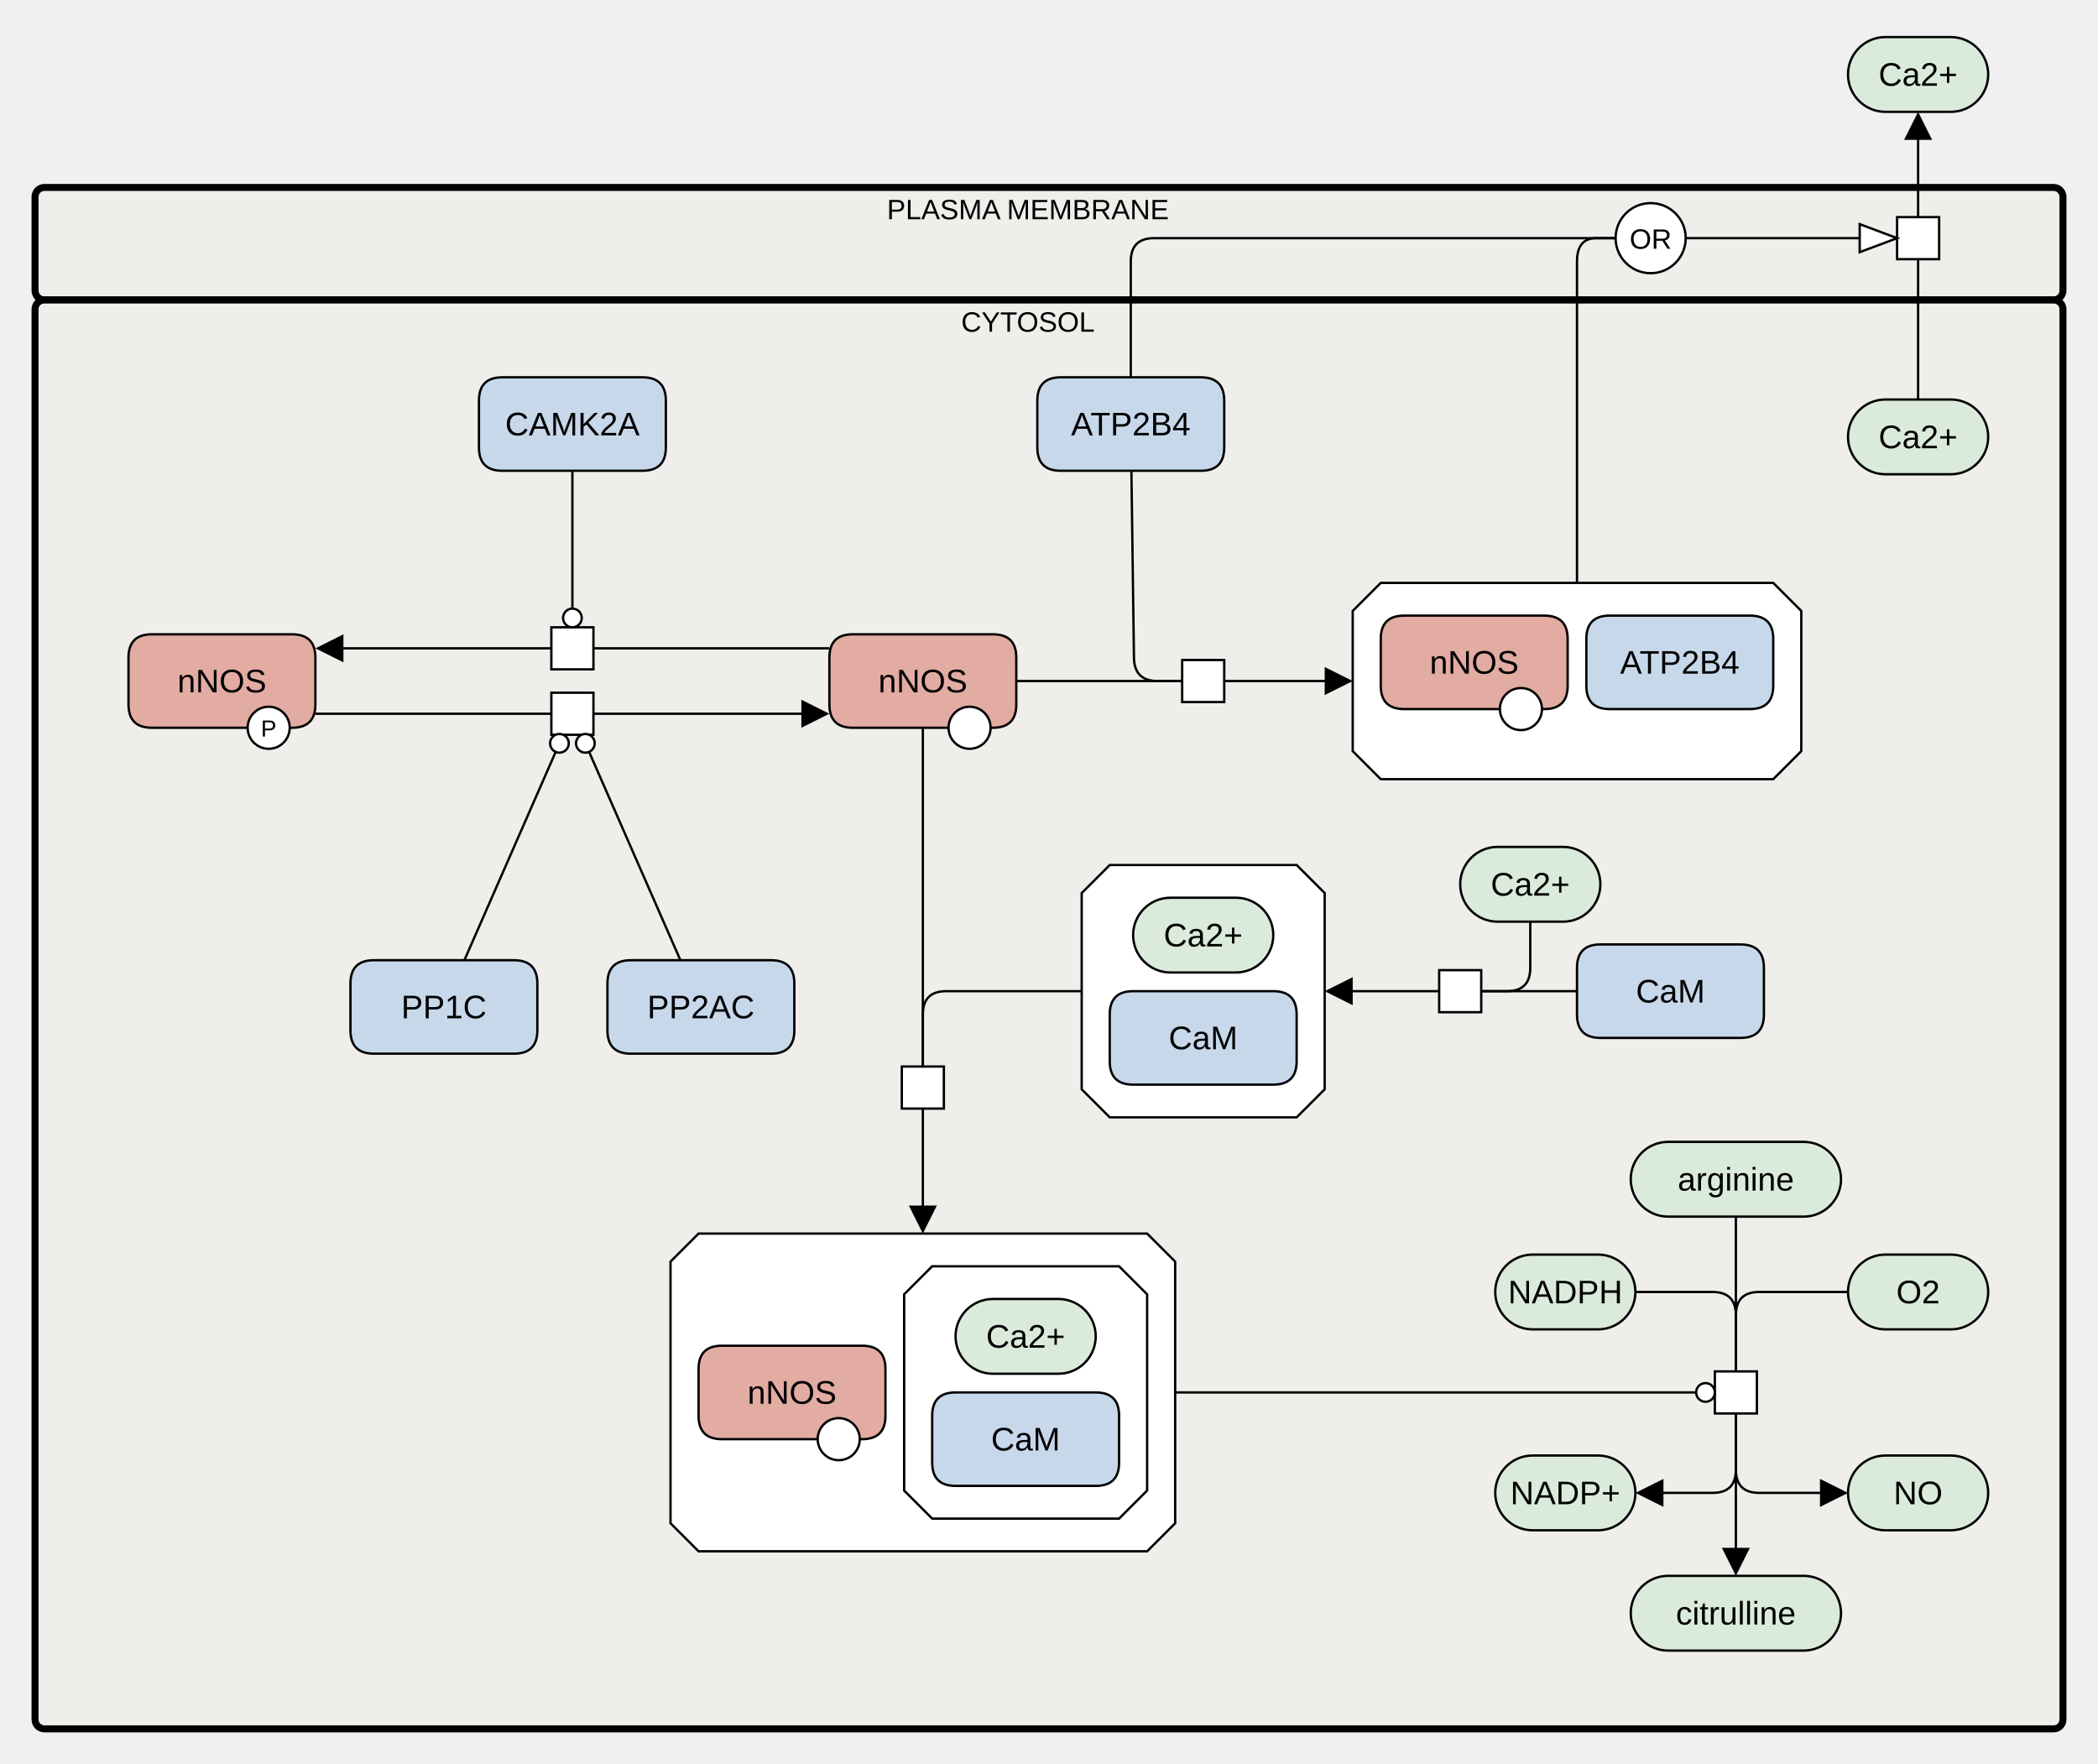
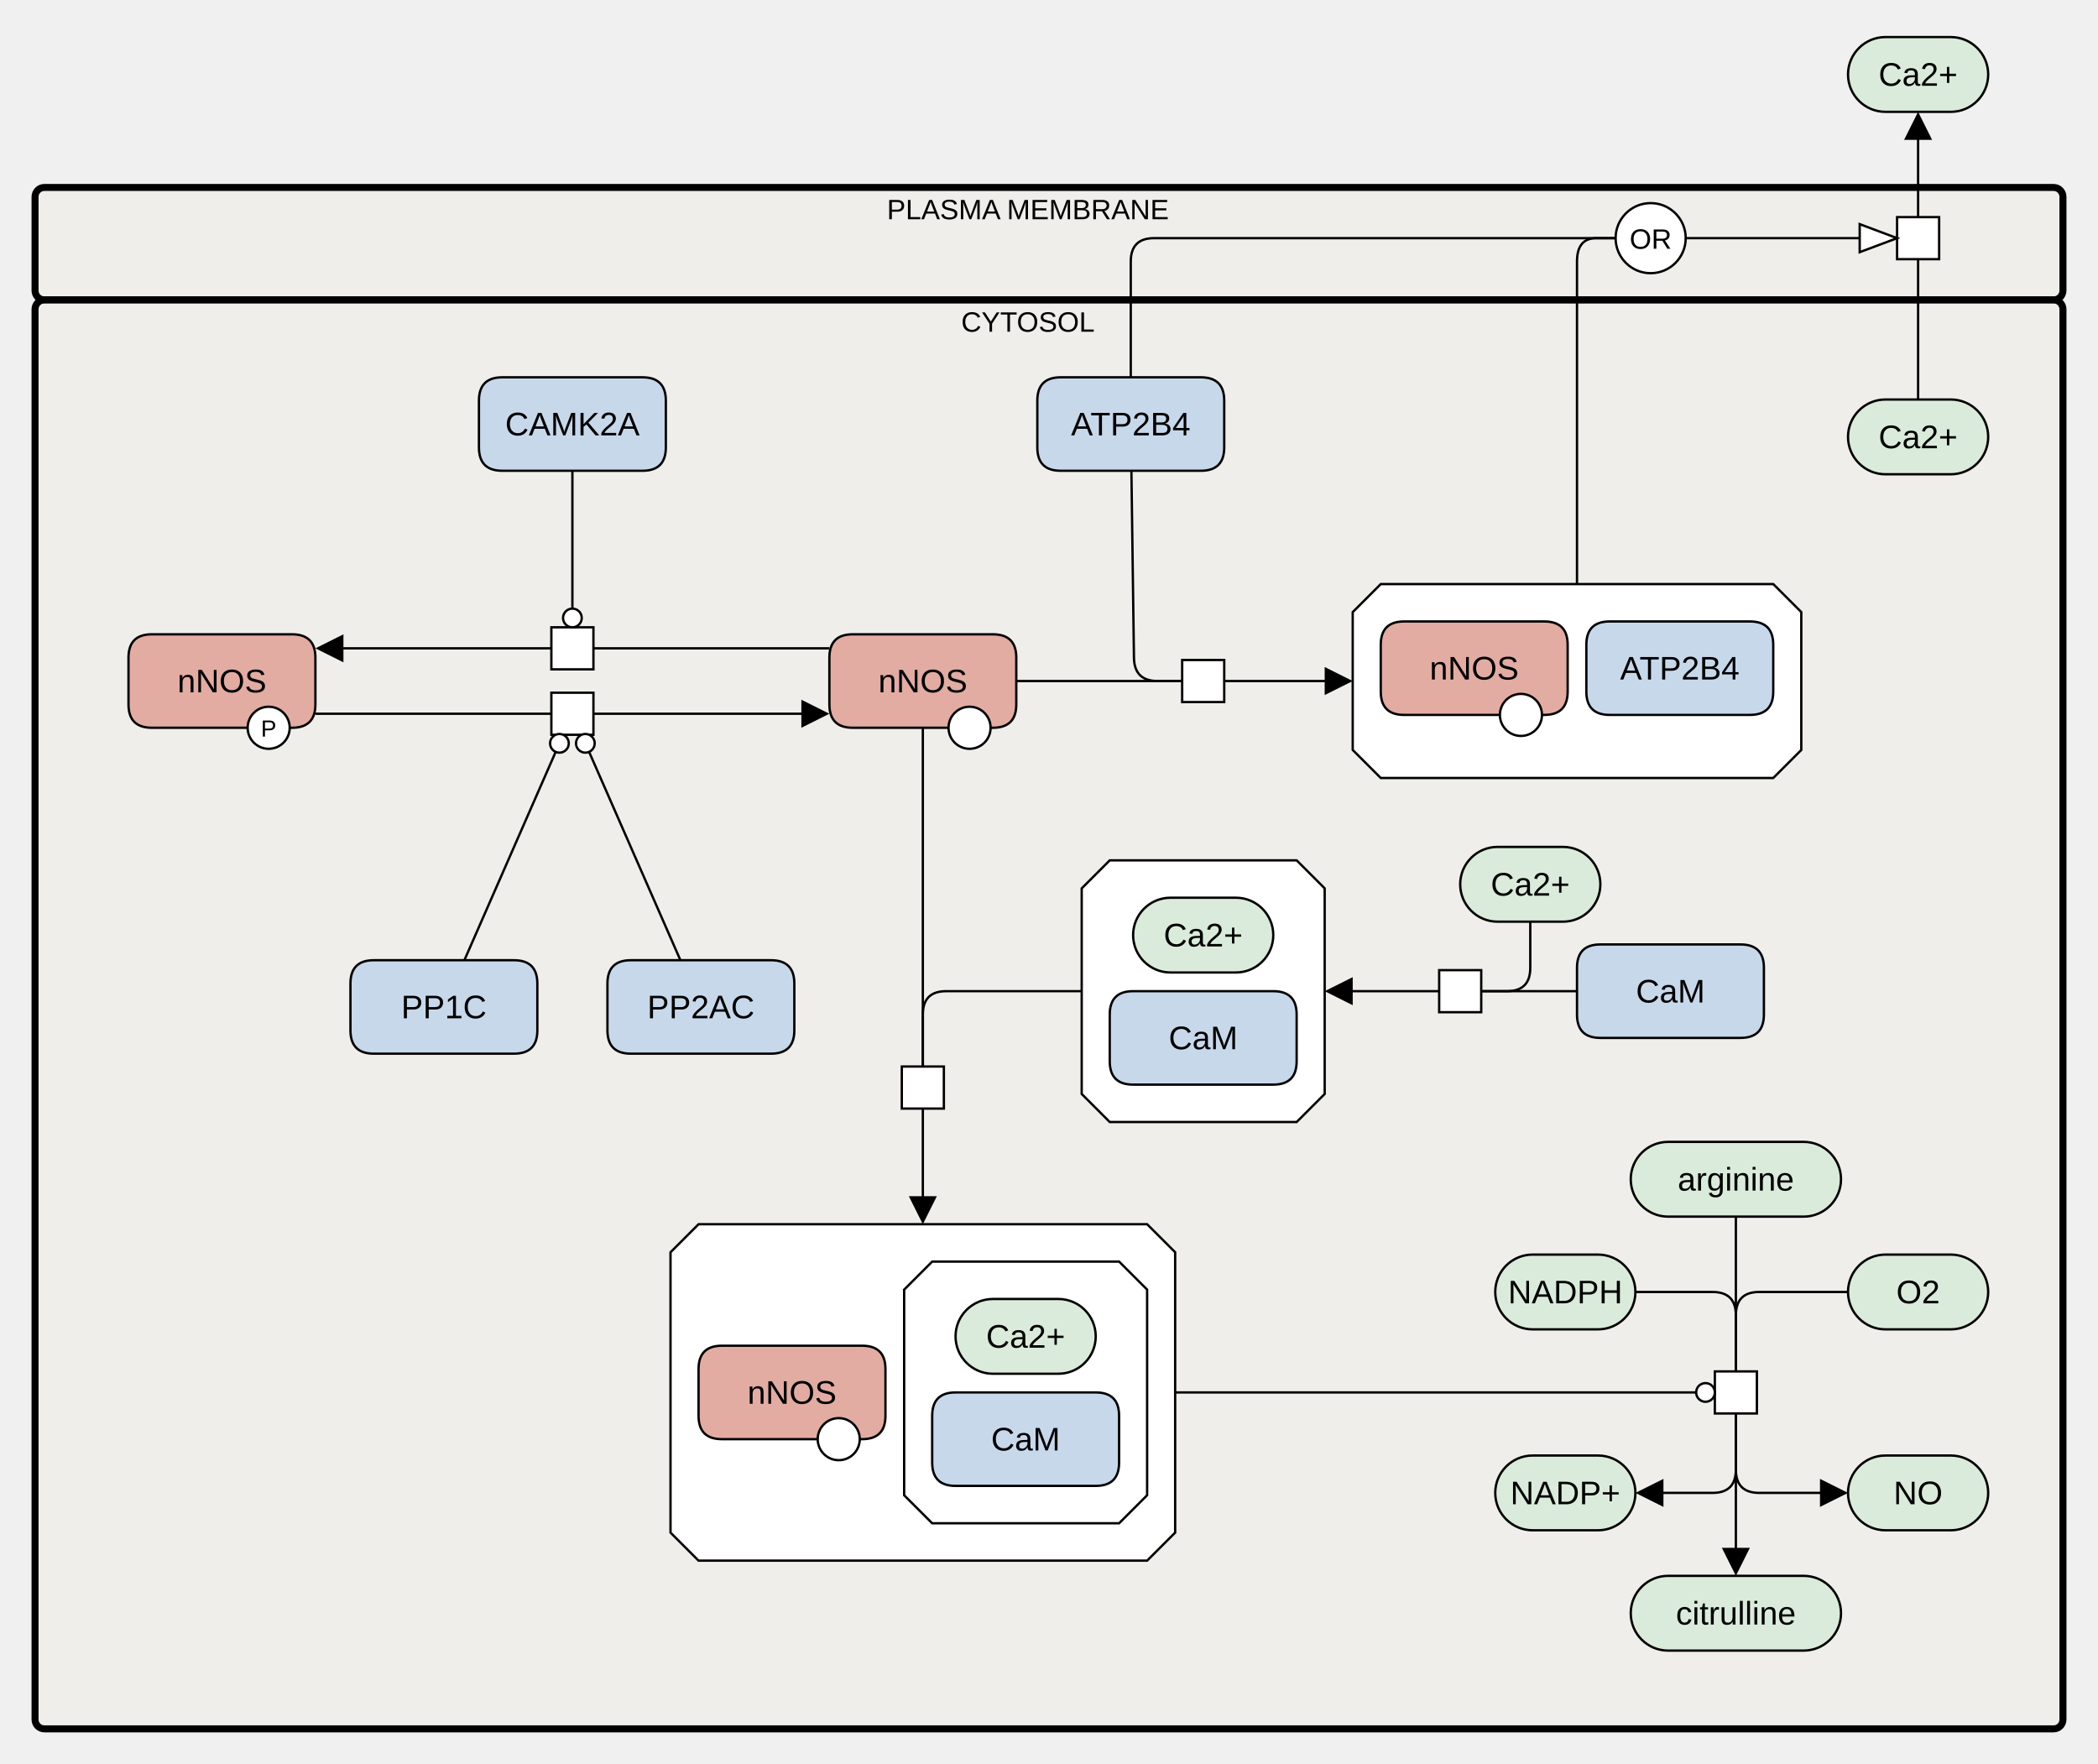
<svg xmlns="http://www.w3.org/2000/svg" width="898" height="755" viewBox="0 0 898 755" stroke-linecap="butt" stroke-miterlimit="10">
  <g transform="translate(-205,336)">
    <path d="M220 -251.766 C220 -253.975 221.791 -255.766 224 -255.766 L1084 -255.766 C1086.209 -255.766 1088 -253.975 1088 -251.766 L1088 -211.633 C1088 -209.424 1086.209 -207.633 1084 -207.633 L224 -207.633 C221.791 -207.633 220 -209.424 220 -211.633 Z" fill="#EDEBE4" fill-opacity="0.447" stroke="none" />
    <path d="M220 -251.766 C220 -253.975 221.791 -255.766 224 -255.766 L1084 -255.766 C1086.209 -255.766 1088 -253.975 1088 -251.766 L1088 -211.633 C1088 -209.424 1086.209 -207.633 1084 -207.633 L224 -207.633 C221.791 -207.633 220 -209.424 220 -211.633 Z" fill="none" stroke="#000000" stroke-width="3" />
    <text x="644.981" y="-242.164" text-anchor="middle" font-family="'Dialog', Arial, Helvetica, sans-serif" font-size="12" fill="#000000" stroke="none" xml:space="preserve">PLASMA MEMBRANE</text>
    <path d="M220 -203.633 C220 -205.842 221.791 -207.633 224 -207.633 L1084 -207.633 C1086.209 -207.633 1088 -205.842 1088 -203.633 L1088 400 C1088 402.209 1086.209 404 1084 404 L224 404 C221.791 404 220 402.209 220 400 Z" fill="#EDEBE4" fill-opacity="0.447" stroke="none" />
    <path d="M220 -203.633 C220 -205.842 221.791 -207.633 224 -207.633 L1084 -207.633 C1086.209 -207.633 1088 -205.842 1088 -203.633 L1088 400 C1088 402.209 1086.209 404 1084 404 L224 404 C221.791 404 220 402.209 220 400 Z" fill="none" stroke="#000000" stroke-width="3" />
    <text x="644.981" y="-194.031" text-anchor="middle" font-family="'Dialog', Arial, Helvetica, sans-serif" font-size="12" fill="#000000" stroke="none" xml:space="preserve">CYTOSOL</text>
    <path d="M903 168.75 C903 159.913 910.163 152.75 919 152.75 L977 152.75 C985.837 152.75 993 159.913 993 168.75 L993 168.75 C993 177.587 985.837 184.75 977 184.75 L919 184.75 C910.163 184.75 903 177.587 903 168.75 Z" fill="#DBEBDB" stroke="none" />
    <path d="M903 168.75 C903 159.913 910.163 152.75 919 152.75 L977 152.75 C985.837 152.75 993 159.913 993 168.75 L993 168.75 C993 177.587 985.837 184.75 977 184.75 L919 184.75 C910.163 184.75 903 177.587 903 168.75 Z" fill="none" stroke="#000000" />
    <text x="948" y="173.6" text-anchor="middle" font-family="Arial, Helvetica, sans-serif" font-size="14" fill="#000000" stroke="none" xml:space="preserve">arginine</text>
    <path d="M939 251 L957 251 L957 269 L939 269 Z" fill="#FFFFFF" stroke="none" />
    <path d="M939 251 L957 251 L957 269 L939 269 Z" fill="none" stroke="#000000" />
    <path d="M903 354.5 C903 345.663 910.163 338.5 919 338.5 L977 338.5 C985.837 338.5 993 345.663 993 354.5 L993 354.5 C993 363.337 985.837 370.5 977 370.5 L919 370.5 C910.163 370.5 903 363.337 903 354.5 Z" fill="#DBEBDB" stroke="none" />
    <path d="M903 354.5 C903 345.663 910.163 338.5 919 338.5 L977 338.5 C985.837 338.5 993 345.663 993 354.5 L993 354.5 C993 363.337 985.837 370.5 977 370.5 L919 370.5 C910.163 370.5 903 363.337 903 354.5 Z" fill="none" stroke="#000000" />
    <text x="948" y="359.35" text-anchor="middle" font-family="Arial, Helvetica, sans-serif" font-size="14" fill="#000000" stroke="none" xml:space="preserve">citrulline</text>
    <path d="M845 217 C845 208.163 852.163 201 861 201 L889 201 C897.837 201 905 208.163 905 217 L905 217 C905 225.837 897.837 233 889 233 L861 233 C852.163 233 845 225.837 845 217 Z" fill="#DBEBDB" stroke="none" />
    <path d="M845 217 C845 208.163 852.163 201 861 201 L889 201 C897.837 201 905 208.163 905 217 L905 217 C905 225.837 897.837 233 889 233 L861 233 C852.163 233 845 225.837 845 217 Z" fill="none" stroke="#000000" />
    <text x="875" y="221.85" text-anchor="middle" font-family="Arial, Helvetica, sans-serif" font-size="14" fill="#000000" stroke="none" xml:space="preserve">NADPH</text>
    <path d="M996 217 C996 208.163 1003.163 201 1012 201 L1040 201 C1048.837 201 1056 208.163 1056 217 L1056 217 C1056 225.837 1048.837 233 1040 233 L1012 233 C1003.163 233 996 225.837 996 217 Z" fill="#DBEBDB" stroke="none" />
    <path d="M996 217 C996 208.163 1003.163 201 1012 201 L1040 201 C1048.837 201 1056 208.163 1056 217 L1056 217 C1056 225.837 1048.837 233 1040 233 L1012 233 C1003.163 233 996 225.837 996 217 Z" fill="none" stroke="#000000" />
    <text x="1026" y="221.85" text-anchor="middle" font-family="Arial, Helvetica, sans-serif" font-size="14" fill="#000000" stroke="none" xml:space="preserve">O2</text>
    <path d="M845 303 C845 294.163 852.163 287 861 287 L889 287 C897.837 287 905 294.163 905 303 L905 303 C905 311.837 897.837 319 889 319 L861 319 C852.163 319 845 311.837 845 303 Z" fill="#DBEBDB" stroke="none" />
    <path d="M845 303 C845 294.163 852.163 287 861 287 L889 287 C897.837 287 905 294.163 905 303 L905 303 C905 311.837 897.837 319 889 319 L861 319 C852.163 319 845 311.837 845 303 Z" fill="none" stroke="#000000" />
    <text x="875" y="307.85" text-anchor="middle" font-family="Arial, Helvetica, sans-serif" font-size="14" fill="#000000" stroke="none" xml:space="preserve">NADP+</text>
    <path d="M996 303 C996 294.163 1003.163 287 1012 287 L1040 287 C1048.837 287 1056 294.163 1056 303 L1056 303 C1056 311.837 1048.837 319 1040 319 L1012 319 C1003.163 319 996 311.837 996 303 Z" fill="#DBEBDB" stroke="none" />
    <path d="M996 303 C996 294.163 1003.163 287 1012 287 L1040 287 C1048.837 287 1056 294.163 1056 303 L1056 303 C1056 311.837 1048.837 319 1040 319 L1012 319 C1003.163 319 996 311.837 996 303 Z" fill="none" stroke="#000000" />
    <text x="1026" y="307.85" text-anchor="middle" font-family="Arial, Helvetica, sans-serif" font-size="14" fill="#000000" stroke="none" xml:space="preserve">NO</text>
-     <path d="M504 192 L696 192 L708 204 L708 316 L696 328 L504 328 L492 316 L492 204 Z" fill="#FFFFFF" stroke="none" />
-     <path d="M504 192 L696 192 L708 204 L708 316 L696 328 L504 328 L492 316 L492 204 Z" fill="none" stroke="#000000" />
+     <path d="M504 188 L696 188 L708 200 L708 320 L696 332 L504 332 L492 320 L492 200 Z" fill="#FFFFFF" stroke="none" />
+     <path d="M504 188 L696 188 L708 200 L708 320 L696 332 L504 332 L492 320 L492 200 Z" fill="none" stroke="#000000" />
    <path d="M504 250 Q504 240 514 240 L574 240 Q584 240 584 250 L584 270 Q584 280 574 280 L514 280 Q504 280 504 270 Z" fill="#E2ACA3" stroke="none" />
    <path d="M504 250 Q504 240 514 240 L574 240 Q584 240 584 250 L584 270 Q584 280 574 280 L514 280 Q504 280 504 270 Z" fill="none" stroke="#000000" />
    <text x="544" y="264.85" text-anchor="middle" font-family="Arial, Helvetica, sans-serif" font-size="14" fill="#000000" stroke="none" xml:space="preserve">nNOS</text>
    <path d="M555 280 C555 275.029 559.029 271 564 271 L564 271 C568.971 271 573 275.029 573 280 L573 280 C573 284.971 568.971 289 564 289 L564 289 C559.029 289 555 284.971 555 280 Z" fill="#FFFFFF" stroke="none" />
    <path d="M555 280 C555 275.029 559.029 271 564 271 L564 271 C568.971 271 573 275.029 573 280 L573 280 C573 284.971 568.971 289 564 289 L564 289 C559.029 289 555 284.971 555 280 Z" fill="none" stroke="#000000" />
-     <path d="M604 206 L684 206 L696 218 L696 302 L684 314 L604 314 L592 302 L592 218 Z" fill="#FFFFFF" stroke="none" />
-     <path d="M604 206 L684 206 L696 218 L696 302 L684 314 L604 314 L592 302 L592 218 Z" fill="none" stroke="#000000" />
+     <path d="M604 204 L684 204 L696 216 L696 304 L684 316 L604 316 L592 304 L592 216 Z" fill="#FFFFFF" stroke="none" />
+     <path d="M604 204 L684 204 L696 216 L696 304 L684 316 L604 316 L592 304 L592 216 Z" fill="none" stroke="#000000" />
    <path d="M604 270 Q604 260 614 260 L674 260 Q684 260 684 270 L684 290 Q684 300 674 300 L614 300 Q604 300 604 290 Z" fill="#C8D8EB" stroke="none" />
    <path d="M604 270 Q604 260 614 260 L674 260 Q684 260 684 270 L684 290 Q684 300 674 300 L614 300 Q604 300 604 290 Z" fill="none" stroke="#000000" />
    <text x="644" y="284.85" text-anchor="middle" font-family="Arial, Helvetica, sans-serif" font-size="14" fill="#000000" stroke="none" xml:space="preserve">CaM</text>
    <path d="M614 236 C614 227.163 621.163 220 630 220 L658 220 C666.837 220 674 227.163 674 236 L674 236 C674 244.837 666.837 252 658 252 L630 252 C621.163 252 614 244.837 614 236 Z" fill="#DBEBDB" stroke="none" />
    <path d="M614 236 C614 227.163 621.163 220 630 220 L658 220 C666.837 220 674 227.163 674 236 L674 236 C674 244.837 666.837 252 658 252 L630 252 C621.163 252 614 244.837 614 236 Z" fill="none" stroke="#000000" />
    <text x="644" y="240.85" text-anchor="middle" font-family="Arial, Helvetica, sans-serif" font-size="14" fill="#000000" stroke="none" xml:space="preserve">Ca2+</text>
    <path d="M560 -54.5 Q560 -64.5 570 -64.5 L630 -64.5 Q640 -64.5 640 -54.5 L640 -34.5 Q640 -24.5 630 -24.5 L570 -24.5 Q560 -24.5 560 -34.5 Z" fill="#E2ACA3" stroke="none" />
    <path d="M560 -54.5 Q560 -64.5 570 -64.5 L630 -64.5 Q640 -64.5 640 -54.5 L640 -34.5 Q640 -24.5 630 -24.5 L570 -24.5 Q560 -24.5 560 -34.5 Z" fill="none" stroke="#000000" />
    <text x="600" y="-39.65" text-anchor="middle" font-family="Arial, Helvetica, sans-serif" font-size="14" fill="#000000" stroke="none" xml:space="preserve">nNOS</text>
    <path d="M611 -24.5 C611 -29.471 615.029 -33.5 620 -33.5 L620 -33.5 C624.971 -33.5 629 -29.471 629 -24.5 L629 -24.5 C629 -19.529 624.971 -15.5 620 -15.5 L620 -15.5 C615.029 -15.5 611 -19.529 611 -24.5 Z" fill="#FFFFFF" stroke="none" />
    <path d="M611 -24.5 C611 -29.471 615.029 -33.5 620 -33.5 L620 -33.5 C624.971 -33.5 629 -29.471 629 -24.5 L629 -24.5 C629 -19.529 624.971 -15.5 620 -15.5 L620 -15.5 C615.029 -15.5 611 -19.529 611 -24.5 Z" fill="none" stroke="#000000" />
    <path d="M591 120.5 L609 120.5 L609 138.5 L591 138.5 Z" fill="#FFFFFF" stroke="none" />
    <path d="M591 120.5 L609 120.5 L609 138.5 L591 138.5 Z" fill="none" stroke="#000000" />
-     <path d="M680 34.25 L760 34.25 L772 46.25 L772 130.25 L760 142.25 L680 142.25 L668 130.25 L668 46.25 Z" fill="#FFFFFF" stroke="none" />
-     <path d="M680 34.25 L760 34.25 L772 46.25 L772 130.25 L760 142.25 L680 142.25 L668 130.25 L668 46.25 Z" fill="none" stroke="#000000" />
+     <path d="M680 32.25 L760 32.25 L772 44.25 L772 132.25 L760 144.25 L680 144.25 L668 132.25 L668 44.25 Z" fill="#FFFFFF" stroke="none" />
+     <path d="M680 32.25 L760 32.25 L772 44.25 L772 132.25 L760 144.25 L680 144.25 L668 132.25 L668 44.25 Z" fill="none" stroke="#000000" />
    <path d="M680 98.25 Q680 88.25 690 88.25 L750 88.25 Q760 88.25 760 98.25 L760 118.25 Q760 128.25 750 128.25 L690 128.25 Q680 128.25 680 118.25 Z" fill="#C8D8EB" stroke="none" />
    <path d="M680 98.25 Q680 88.25 690 88.25 L750 88.25 Q760 88.25 760 98.25 L760 118.25 Q760 128.25 750 128.25 L690 128.25 Q680 128.25 680 118.25 Z" fill="none" stroke="#000000" />
    <text x="720" y="113.1" text-anchor="middle" font-family="Arial, Helvetica, sans-serif" font-size="14" fill="#000000" stroke="none" xml:space="preserve">CaM</text>
    <path d="M690 64.25 C690 55.413 697.163 48.25 706 48.25 L734 48.25 C742.837 48.25 750 55.413 750 64.25 L750 64.25 C750 73.087 742.837 80.25 734 80.25 L706 80.25 C697.163 80.25 690 73.087 690 64.25 Z" fill="#DBEBDB" stroke="none" />
    <path d="M690 64.25 C690 55.413 697.163 48.25 706 48.25 L734 48.25 C742.837 48.25 750 55.413 750 64.25 L750 64.25 C750 73.087 742.837 80.25 734 80.25 L706 80.25 C697.163 80.25 690 73.087 690 64.25 Z" fill="none" stroke="#000000" />
    <text x="720" y="69.1" text-anchor="middle" font-family="Arial, Helvetica, sans-serif" font-size="14" fill="#000000" stroke="none" xml:space="preserve">Ca2+</text>
    <path d="M711 -53.5 L729 -53.5 L729 -35.5 L711 -35.5 Z" fill="#FFFFFF" stroke="none" />
    <path d="M711 -53.5 L729 -53.5 L729 -35.5 L711 -35.5 Z" fill="none" stroke="#000000" />
    <path d="M649 -164.5 Q649 -174.5 659 -174.5 L719 -174.5 Q729 -174.5 729 -164.5 L729 -144.5 Q729 -134.5 719 -134.5 L659 -134.5 Q649 -134.5 649 -144.5 Z" fill="#C8D8EB" stroke="none" />
    <path d="M649 -164.5 Q649 -174.5 659 -174.5 L719 -174.5 Q729 -174.5 729 -164.5 L729 -144.5 Q729 -134.5 719 -134.5 L659 -134.5 Q649 -134.5 649 -144.5 Z" fill="none" stroke="#000000" />
    <text x="689" y="-149.65" text-anchor="middle" font-family="Arial, Helvetica, sans-serif" font-size="14" fill="#000000" stroke="none" xml:space="preserve">ATP2B4</text>
-     <path d="M796 -86.5 L964 -86.5 L976 -74.5 L976 -14.5 L964 -2.5 L796 -2.5 L784 -14.5 L784 -74.5 Z" fill="#FFFFFF" stroke="none" />
-     <path d="M796 -86.5 L964 -86.5 L976 -74.5 L976 -14.5 L964 -2.5 L796 -2.5 L784 -14.5 L784 -74.5 Z" fill="none" stroke="#000000" />
-     <path d="M796 -62.5 Q796 -72.5 806 -72.5 L866 -72.5 Q876 -72.5 876 -62.5 L876 -42.5 Q876 -32.5 866 -32.5 L806 -32.5 Q796 -32.5 796 -42.5 Z" fill="#E2ACA3" stroke="none" />
-     <path d="M796 -62.5 Q796 -72.5 806 -72.5 L866 -72.5 Q876 -72.5 876 -62.5 L876 -42.5 Q876 -32.5 866 -32.5 L806 -32.5 Q796 -32.5 796 -42.5 Z" fill="none" stroke="#000000" />
-     <text x="836" y="-47.65" text-anchor="middle" font-family="Arial, Helvetica, sans-serif" font-size="14" fill="#000000" stroke="none" xml:space="preserve">nNOS</text>
-     <path d="M847 -32.5 C847 -37.471 851.029 -41.5 856 -41.5 L856 -41.5 C860.971 -41.5 865 -37.471 865 -32.5 L865 -32.5 C865 -27.529 860.971 -23.5 856 -23.5 L856 -23.5 C851.029 -23.5 847 -27.529 847 -32.5 Z" fill="#FFFFFF" stroke="none" />
-     <path d="M847 -32.5 C847 -37.471 851.029 -41.5 856 -41.5 L856 -41.5 C860.971 -41.5 865 -37.471 865 -32.5 L865 -32.5 C865 -27.529 860.971 -23.5 856 -23.5 L856 -23.5 C851.029 -23.5 847 -27.529 847 -32.5 Z" fill="none" stroke="#000000" />
-     <path d="M884 -62.5 Q884 -72.5 894 -72.5 L954 -72.5 Q964 -72.5 964 -62.5 L964 -42.5 Q964 -32.5 954 -32.5 L894 -32.5 Q884 -32.5 884 -42.5 Z" fill="#C8D8EB" stroke="none" />
-     <path d="M884 -62.5 Q884 -72.5 894 -72.5 L954 -72.5 Q964 -72.5 964 -62.5 L964 -42.5 Q964 -32.5 954 -32.5 L894 -32.5 Q884 -32.5 884 -42.5 Z" fill="none" stroke="#000000" />
-     <text x="924" y="-47.65" text-anchor="middle" font-family="Arial, Helvetica, sans-serif" font-size="14" fill="#000000" stroke="none" xml:space="preserve">ATP2B4</text>
+     <path d="M796 -86 L964 -86 L976 -74 L976 -15 L964 -3 L796 -3 L784 -15 L784 -74 Z" fill="#FFFFFF" stroke="none" />
+     <path d="M796 -86 L964 -86 L976 -74 L976 -15 L964 -3 L796 -3 L784 -15 L784 -74 Z" fill="none" stroke="#000000" />
+     <path d="M796 -60 Q796 -70 806 -70 L866 -70 Q876 -70 876 -60 L876 -40 Q876 -30 866 -30 L806 -30 Q796 -30 796 -40 Z" fill="#E2ACA3" stroke="none" />
+     <path d="M796 -60 Q796 -70 806 -70 L866 -70 Q876 -70 876 -60 L876 -40 Q876 -30 866 -30 L806 -30 Q796 -30 796 -40 Z" fill="none" stroke="#000000" />
+     <text x="836" y="-45.15" text-anchor="middle" font-family="Arial, Helvetica, sans-serif" font-size="14" fill="#000000" stroke="none" xml:space="preserve">nNOS</text>
+     <path d="M847 -30 C847 -34.971 851.029 -39 856 -39 L856 -39 C860.971 -39 865 -34.971 865 -30 L865 -30 C865 -25.029 860.971 -21 856 -21 L856 -21 C851.029 -21 847 -25.029 847 -30 Z" fill="#FFFFFF" stroke="none" />
+     <path d="M847 -30 C847 -34.971 851.029 -39 856 -39 L856 -39 C860.971 -39 865 -34.971 865 -30 L865 -30 C865 -25.029 860.971 -21 856 -21 L856 -21 C851.029 -21 847 -25.029 847 -30 Z" fill="none" stroke="#000000" />
+     <path d="M884 -60 Q884 -70 894 -70 L954 -70 Q964 -70 964 -60 L964 -40 Q964 -30 954 -30 L894 -30 Q884 -30 884 -40 Z" fill="#C8D8EB" stroke="none" />
+     <path d="M884 -60 Q884 -70 894 -70 L954 -70 Q964 -70 964 -60 L964 -40 Q964 -30 954 -30 L894 -30 Q884 -30 884 -40 Z" fill="none" stroke="#000000" />
+     <text x="924" y="-45.15" text-anchor="middle" font-family="Arial, Helvetica, sans-serif" font-size="14" fill="#000000" stroke="none" xml:space="preserve">ATP2B4</text>
    <path d="M260 -54.5 Q260 -64.5 270 -64.5 L330 -64.5 Q340 -64.5 340 -54.5 L340 -34.5 Q340 -24.5 330 -24.5 L270 -24.5 Q260 -24.5 260 -34.5 Z" fill="#E2ACA3" stroke="none" />
    <path d="M260 -54.5 Q260 -64.5 270 -64.5 L330 -64.5 Q340 -64.5 340 -54.5 L340 -34.5 Q340 -24.5 330 -24.5 L270 -24.5 Q260 -24.5 260 -34.5 Z" fill="none" stroke="#000000" />
    <text x="300" y="-39.65" text-anchor="middle" font-family="Arial, Helvetica, sans-serif" font-size="14" fill="#000000" stroke="none" xml:space="preserve">nNOS</text>
    <path d="M311 -24.5 C311 -29.471 315.029 -33.5 320 -33.5 L320 -33.5 C324.971 -33.5 329 -29.471 329 -24.5 L329 -24.5 C329 -19.529 324.971 -15.5 320 -15.5 L320 -15.5 C315.029 -15.5 311 -19.529 311 -24.5 Z" fill="#FFFFFF" stroke="none" />
    <path d="M311 -24.5 C311 -29.471 315.029 -33.5 320 -33.5 L320 -33.5 C324.971 -33.5 329 -29.471 329 -24.5 L329 -24.5 C329 -19.529 324.971 -15.5 320 -15.5 L320 -15.5 C315.029 -15.5 311 -19.529 311 -24.5 Z" fill="none" stroke="#000000" />
    <text x="320" y="-20.721" text-anchor="middle" font-family="'Dialog', Arial, Helvetica, sans-serif" font-size="10" fill="#000000" stroke="none" xml:space="preserve">P</text>
    <path d="M441 -67.5 L459 -67.5 L459 -49.5 L441 -49.5 Z" fill="#FFFFFF" stroke="none" />
    <path d="M441 -67.5 L459 -67.5 L459 -49.5 L441 -49.5 Z" fill="none" stroke="#000000" />
    <path d="M441 -39.5 L459 -39.5 L459 -21.5 L441 -21.5 Z" fill="#FFFFFF" stroke="none" />
    <path d="M441 -39.5 L459 -39.5 L459 -21.5 L441 -21.5 Z" fill="none" stroke="#000000" />
    <path d="M410 -164.5 Q410 -174.5 420 -174.5 L480 -174.5 Q490 -174.5 490 -164.5 L490 -144.5 Q490 -134.5 480 -134.5 L420 -134.5 Q410 -134.5 410 -144.5 Z" fill="#C8D8EB" stroke="none" />
    <path d="M410 -164.5 Q410 -174.5 420 -174.5 L480 -174.5 Q490 -174.5 490 -164.5 L490 -144.5 Q490 -134.5 480 -134.5 L420 -134.5 Q410 -134.5 410 -144.5 Z" fill="none" stroke="#000000" />
    <text x="450" y="-149.65" text-anchor="middle" font-family="Arial, Helvetica, sans-serif" font-size="14" fill="#000000" stroke="none" xml:space="preserve">CAMK2A</text>
    <path d="M355 85 Q355 75 365 75 L425 75 Q435 75 435 85 L435 105 Q435 115 425 115 L365 115 Q355 115 355 105 Z" fill="#C8D8EB" stroke="none" />
    <path d="M355 85 Q355 75 365 75 L425 75 Q435 75 435 85 L435 105 Q435 115 425 115 L365 115 Q355 115 355 105 Z" fill="none" stroke="#000000" />
    <text x="395" y="99.85" text-anchor="middle" font-family="Arial, Helvetica, sans-serif" font-size="14" fill="#000000" stroke="none" xml:space="preserve">PP1C</text>
    <path d="M465 85 Q465 75 475 75 L535 75 Q545 75 545 85 L545 105 Q545 115 535 115 L475 115 Q465 115 465 105 Z" fill="#C8D8EB" stroke="none" />
    <path d="M465 85 Q465 75 475 75 L535 75 Q545 75 545 85 L545 105 Q545 115 535 115 L475 115 Q465 115 465 105 Z" fill="none" stroke="#000000" />
    <text x="505" y="99.85" text-anchor="middle" font-family="Arial, Helvetica, sans-serif" font-size="14" fill="#000000" stroke="none" xml:space="preserve">PP2AC</text>
    <path d="M821 79.25 L839 79.25 L839 97.25 L821 97.25 Z" fill="#FFFFFF" stroke="none" />
    <path d="M821 79.25 L839 79.25 L839 97.25 L821 97.25 Z" fill="none" stroke="#000000" />
    <path d="M880 78.25 Q880 68.25 890 68.25 L950 68.25 Q960 68.25 960 78.25 L960 98.25 Q960 108.25 950 108.25 L890 108.25 Q880 108.25 880 98.25 Z" fill="#C8D8EB" stroke="none" />
    <path d="M880 78.25 Q880 68.25 890 68.25 L950 68.25 Q960 68.25 960 78.25 L960 98.25 Q960 108.25 950 108.25 L890 108.25 Q880 108.25 880 98.25 Z" fill="none" stroke="#000000" />
    <text x="920" y="93.1" text-anchor="middle" font-family="Arial, Helvetica, sans-serif" font-size="14" fill="#000000" stroke="none" xml:space="preserve">CaM</text>
    <path d="M830 42.5 C830 33.663 837.163 26.5 846 26.5 L874 26.5 C882.837 26.5 890 33.663 890 42.5 L890 42.5 C890 51.337 882.837 58.5 874 58.5 L846 58.5 C837.163 58.5 830 51.337 830 42.5 Z" fill="#DBEBDB" stroke="none" />
    <path d="M830 42.5 C830 33.663 837.163 26.5 846 26.5 L874 26.5 C882.837 26.5 890 33.663 890 42.5 L890 42.5 C890 51.337 882.837 58.5 874 58.5 L846 58.5 C837.163 58.5 830 51.337 830 42.5 Z" fill="none" stroke="#000000" />
    <text x="860" y="47.35" text-anchor="middle" font-family="Arial, Helvetica, sans-serif" font-size="14" fill="#000000" stroke="none" xml:space="preserve">Ca2+</text>
    <path d="M996 -149 C996 -157.837 1003.163 -165 1012 -165 L1040 -165 C1048.837 -165 1056 -157.837 1056 -149 L1056 -149 C1056 -140.163 1048.837 -133 1040 -133 L1012 -133 C1003.163 -133 996 -140.163 996 -149 Z" fill="#DBEBDB" stroke="none" />
    <path d="M996 -149 C996 -157.837 1003.163 -165 1012 -165 L1040 -165 C1048.837 -165 1056 -157.837 1056 -149 L1056 -149 C1056 -140.163 1048.837 -133 1040 -133 L1012 -133 C1003.163 -133 996 -140.163 996 -149 Z" fill="none" stroke="#000000" />
    <text x="1026" y="-144.15" text-anchor="middle" font-family="Arial, Helvetica, sans-serif" font-size="14" fill="#000000" stroke="none" xml:space="preserve">Ca2+</text>
    <path d="M1017 -243.066 L1035 -243.066 L1035 -225.066 L1017 -225.066 Z" fill="#FFFFFF" stroke="none" />
    <path d="M1017 -243.066 L1035 -243.066 L1035 -225.066 L1017 -225.066 Z" fill="none" stroke="#000000" />
    <path d="M996 -304.133 C996 -312.97 1003.163 -320.133 1012 -320.133 L1040 -320.133 C1048.837 -320.133 1056 -312.97 1056 -304.133 L1056 -304.133 C1056 -295.296 1048.837 -288.133 1040 -288.133 L1012 -288.133 C1003.163 -288.133 996 -295.296 996 -304.133 Z" fill="#DBEBDB" stroke="none" />
    <path d="M996 -304.133 C996 -312.97 1003.163 -320.133 1012 -320.133 L1040 -320.133 C1048.837 -320.133 1056 -312.97 1056 -304.133 L1056 -304.133 C1056 -295.296 1048.837 -288.133 1040 -288.133 L1012 -288.133 C1003.163 -288.133 996 -295.296 996 -304.133 Z" fill="none" stroke="#000000" />
    <text x="1026" y="-299.283" text-anchor="middle" font-family="Arial, Helvetica, sans-serif" font-size="14" fill="#000000" stroke="none" xml:space="preserve">Ca2+</text>
    <path d="M896.526 -234.066 C896.526 -242.351 903.242 -249.066 911.526 -249.066 L911.526 -249.066 C919.811 -249.066 926.526 -242.351 926.526 -234.066 L926.526 -234.066 C926.526 -225.782 919.811 -219.066 911.526 -219.066 L911.526 -219.066 C903.242 -219.066 896.526 -225.782 896.526 -234.066 Z" fill="#FFFFFF" stroke="none" />
    <path d="M896.526 -234.066 C896.526 -242.351 903.242 -249.066 911.526 -249.066 L911.526 -249.066 C919.811 -249.066 926.526 -242.351 926.526 -234.066 L926.526 -234.066 C926.526 -225.782 919.811 -219.066 911.526 -219.066 L911.526 -219.066 C903.242 -219.066 896.526 -225.782 896.526 -234.066 Z" fill="none" stroke="#000000" />
    <text x="911.526" y="-229.531" text-anchor="middle" font-family="'Dialog', Arial, Helvetica, sans-serif" font-size="12" fill="#000000" stroke="none" xml:space="preserve">OR</text>
    <path d="M948 184.75 L948 251" fill="none" stroke="#000000" />
    <path d="M948 269 L948 327.5" fill="none" stroke="#000000" />
    <path d="M948 338.5 L942 326.5 L954 326.5 Z" fill="#000000" stroke="none" />
    <path d="M905 217 L938 217 Q948 217 948 227 L948 251" fill="none" stroke="#000000" />
    <path d="M996 217 L958 217 Q948 217 948 227 L948 251" fill="none" stroke="#000000" />
    <path d="M948 269 L948 293 Q948 303 938 303 L916 303" fill="none" stroke="#000000" />
    <path d="M905 303 L917 297 L917 309 Z" fill="#000000" stroke="none" />
    <path d="M948 269 L948 293 Q948 303 958 303 L985 303" fill="none" stroke="#000000" />
    <path d="M996 303 L984 309 L984 297 Z" fill="#000000" stroke="none" />
    <path d="M708 260 L931 260" fill="none" stroke="#000000" />
    <circle cx="935" cy="260" r="4" fill="white" stroke="#000000" />
    <path d="M600 -24.5 L600 120.5" fill="none" stroke="#000000" />
    <path d="M668 88.25 L610 88.25 Q600 88.25 600 98.25 L600 120.5" fill="none" stroke="#000000" />
-     <path d="M600 138.5 L600 181" fill="none" stroke="#000000" />
-     <path d="M600 192 L594 180 L606 180 Z" fill="#000000" stroke="none" />
+     <path d="M600 138.5 L600 177" fill="none" stroke="#000000" />
+     <path d="M600 188 L594 176 L606 176 Z" fill="#000000" stroke="none" />
    <path d="M640 -44.5 L711 -44.5" fill="none" stroke="#000000" />
    <path d="M689.273 -134.5 L690.364 -54.499 Q690.5 -44.5 700.5 -44.5 L711 -44.5" fill="none" stroke="#000000" />
    <path d="M729 -44.5 L773 -44.5" fill="none" stroke="#000000" />
    <path d="M784 -44.5 L772 -38.5 L772 -50.5 Z" fill="#000000" stroke="none" />
    <path d="M560 -58.5 L459 -58.5" fill="none" stroke="#000000" />
    <path d="M441 -58.5 L351 -58.5" fill="none" stroke="#000000" />
    <path d="M340 -58.5 L352 -64.5 L352 -52.5 Z" fill="#000000" stroke="none" />
    <path d="M340 -30.5 L441 -30.5" fill="none" stroke="#000000" />
    <path d="M459 -30.5 L549 -30.5" fill="none" stroke="#000000" />
    <path d="M560 -30.5 L548 -24.5 L548 -36.5 Z" fill="#000000" stroke="none" />
    <path d="M450 -134.5 L450 -75.5" fill="none" stroke="#000000" />
    <circle cx="450" cy="-71.5" r="4" fill="white" stroke="#000000" />
    <path d="M403.765 75 L442.845 -14.173" fill="none" stroke="#000000" />
    <circle cx="444.45" cy="-17.836" r="4" fill="white" stroke="#000000" />
    <path d="M496.235 75 L457.155 -14.173" fill="none" stroke="#000000" />
    <circle cx="455.55" cy="-17.836" r="4" fill="white" stroke="#000000" />
    <path d="M880 88.25 L839 88.25" fill="none" stroke="#000000" />
    <path d="M860 58.5 L860 78.25 Q860 88.25 850 88.25 L839 88.25" fill="none" stroke="#000000" />
    <path d="M821 88.25 L783 88.25" fill="none" stroke="#000000" />
    <path d="M772 88.25 L784 82.25 L784 94.25 Z" fill="#000000" stroke="none" />
    <path d="M1026 -165 L1026 -225.066" fill="none" stroke="#000000" />
    <path d="M1026 -243.066 L1026 -277.133" fill="none" stroke="#000000" />
    <path d="M1026 -288.133 L1032 -276.133 L1020 -276.133 Z" fill="#000000" stroke="none" />
    <path d="M926.526 -234.066 L1002 -234.066" fill="none" stroke="#000000" />
    <path d="M1017 -234.066 L1001 -228.066 L1001 -240.066 Z" fill="white" stroke="#000000" />
-     <path d="M880 -86.5 L880 -224.066 Q880 -234.066 888.263 -234.066 L896.526 -234.066" fill="none" stroke="#000000" />
+     <path d="M880 -86 L880 -224.066 Q880 -234.066 888.263 -234.066 L896.526 -234.066" fill="none" stroke="#000000" />
    <path d="M689 -174.5 L689 -224.066 Q689 -234.066 699 -234.066 L896.526 -234.066" fill="none" stroke="#000000" />
  </g>
</svg>
